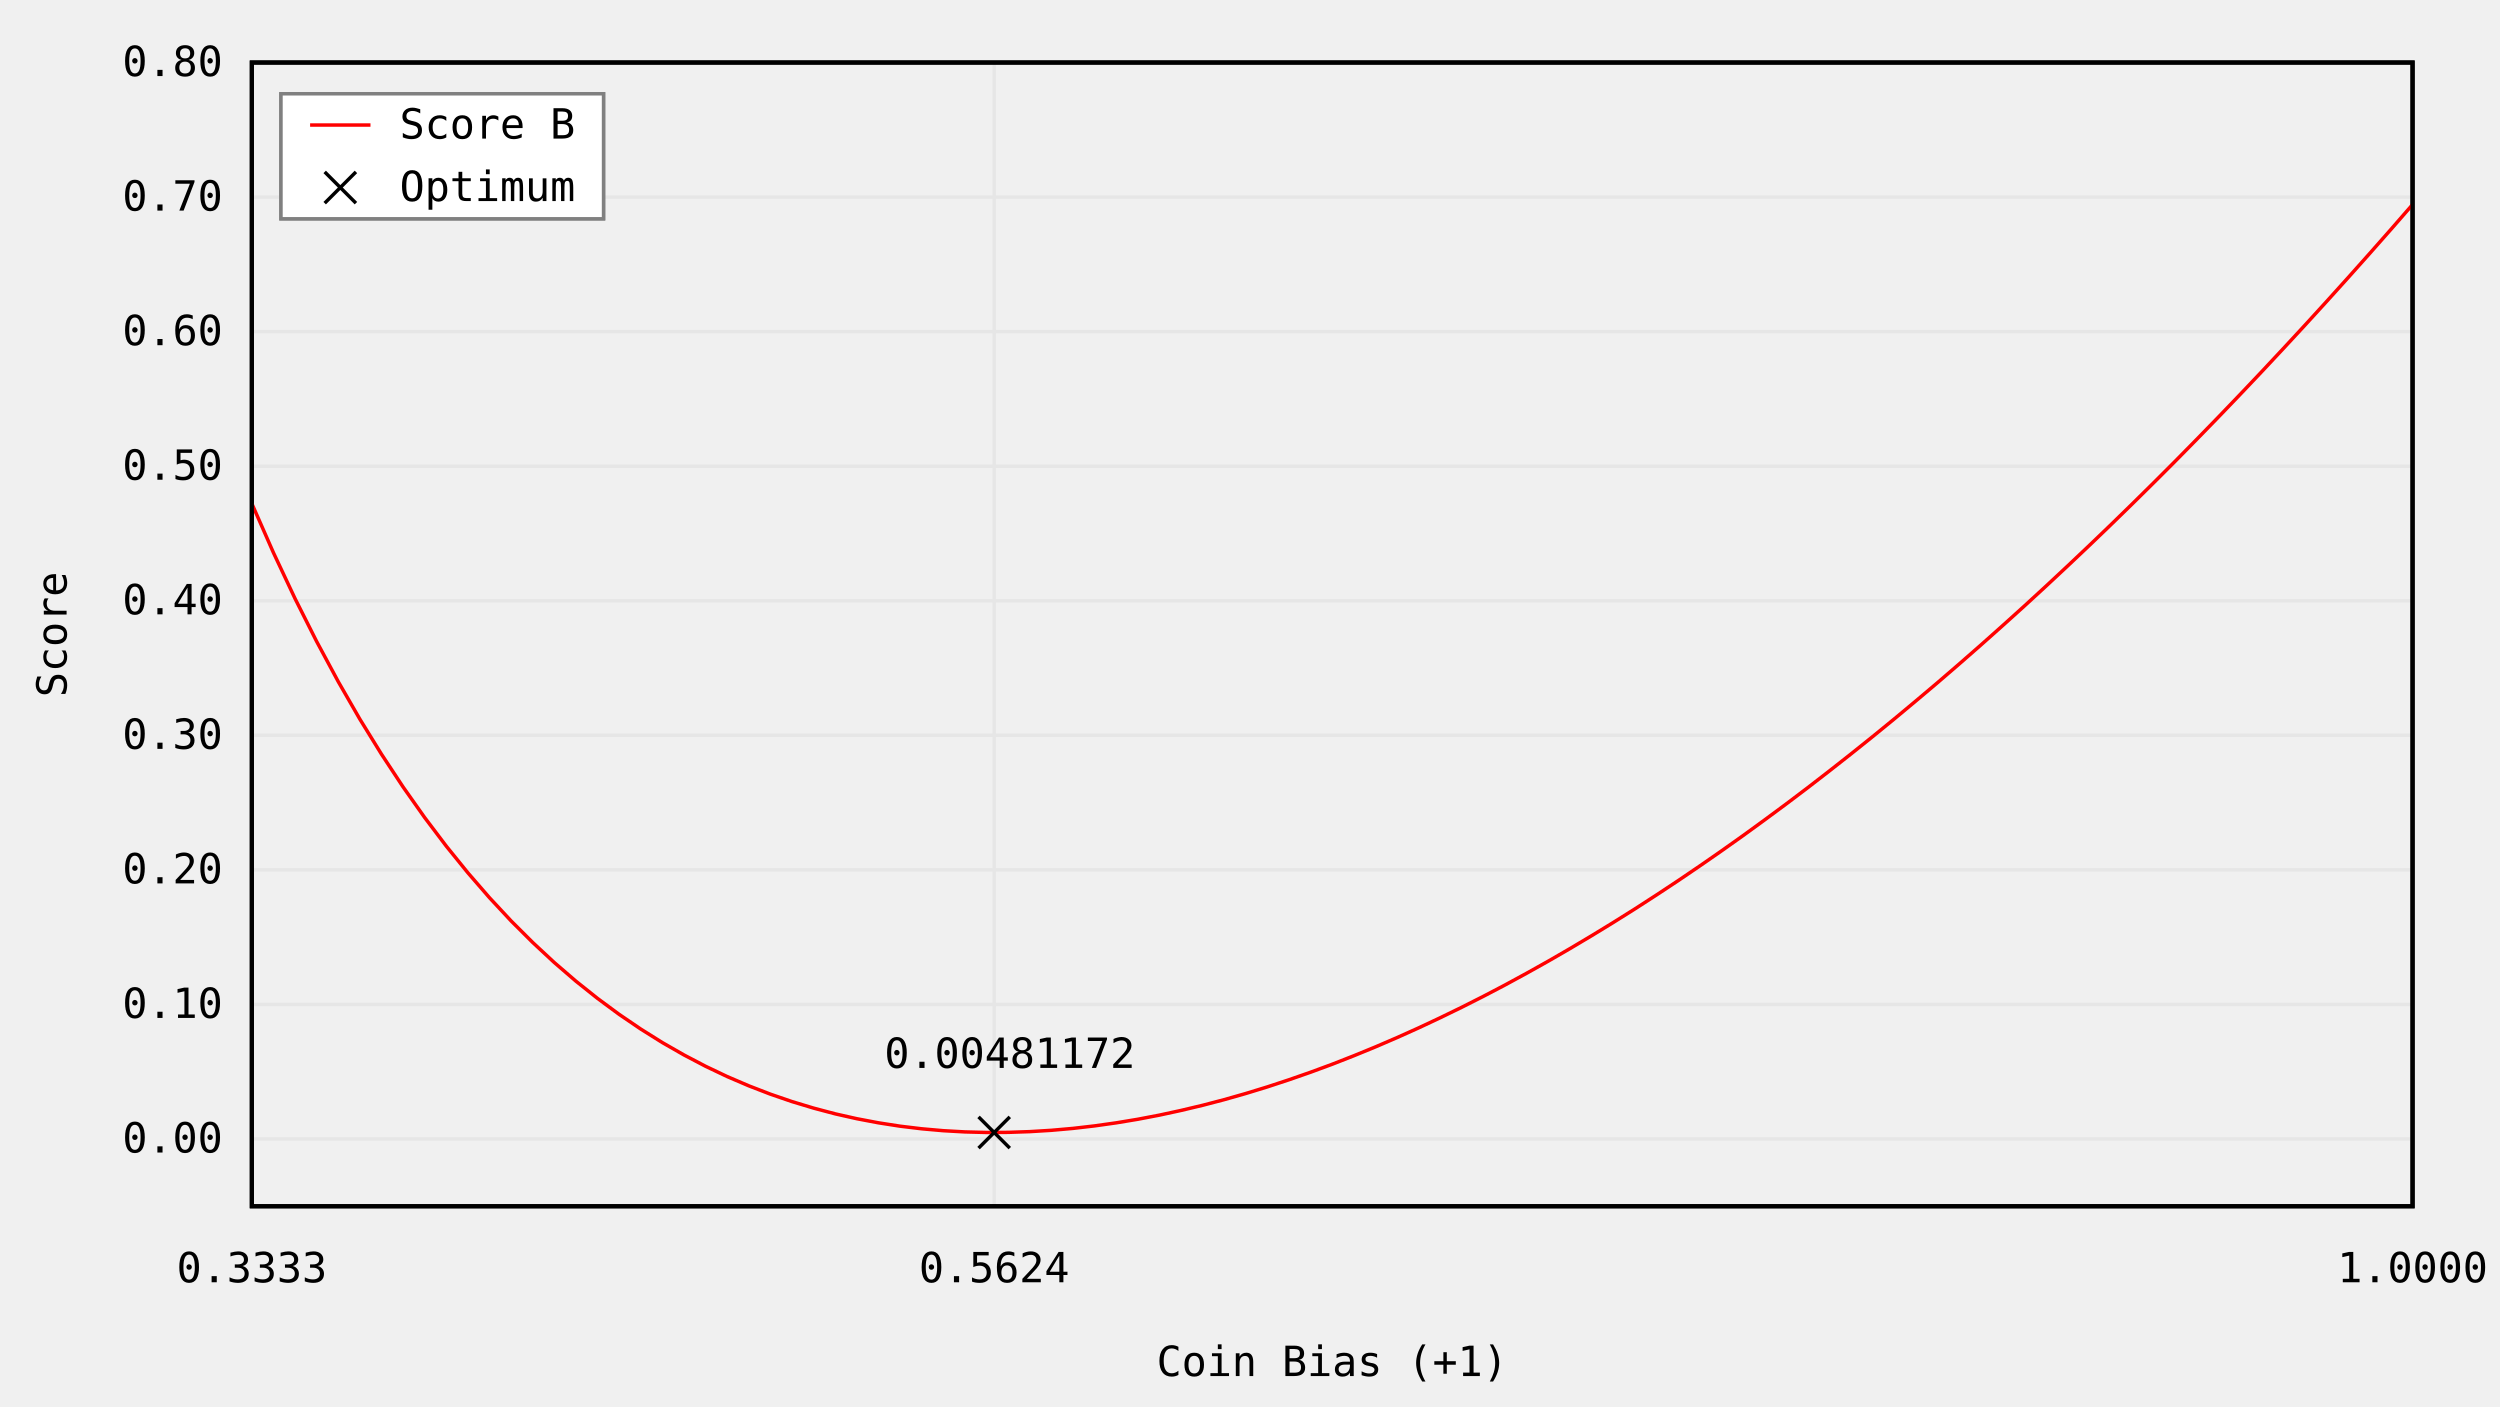
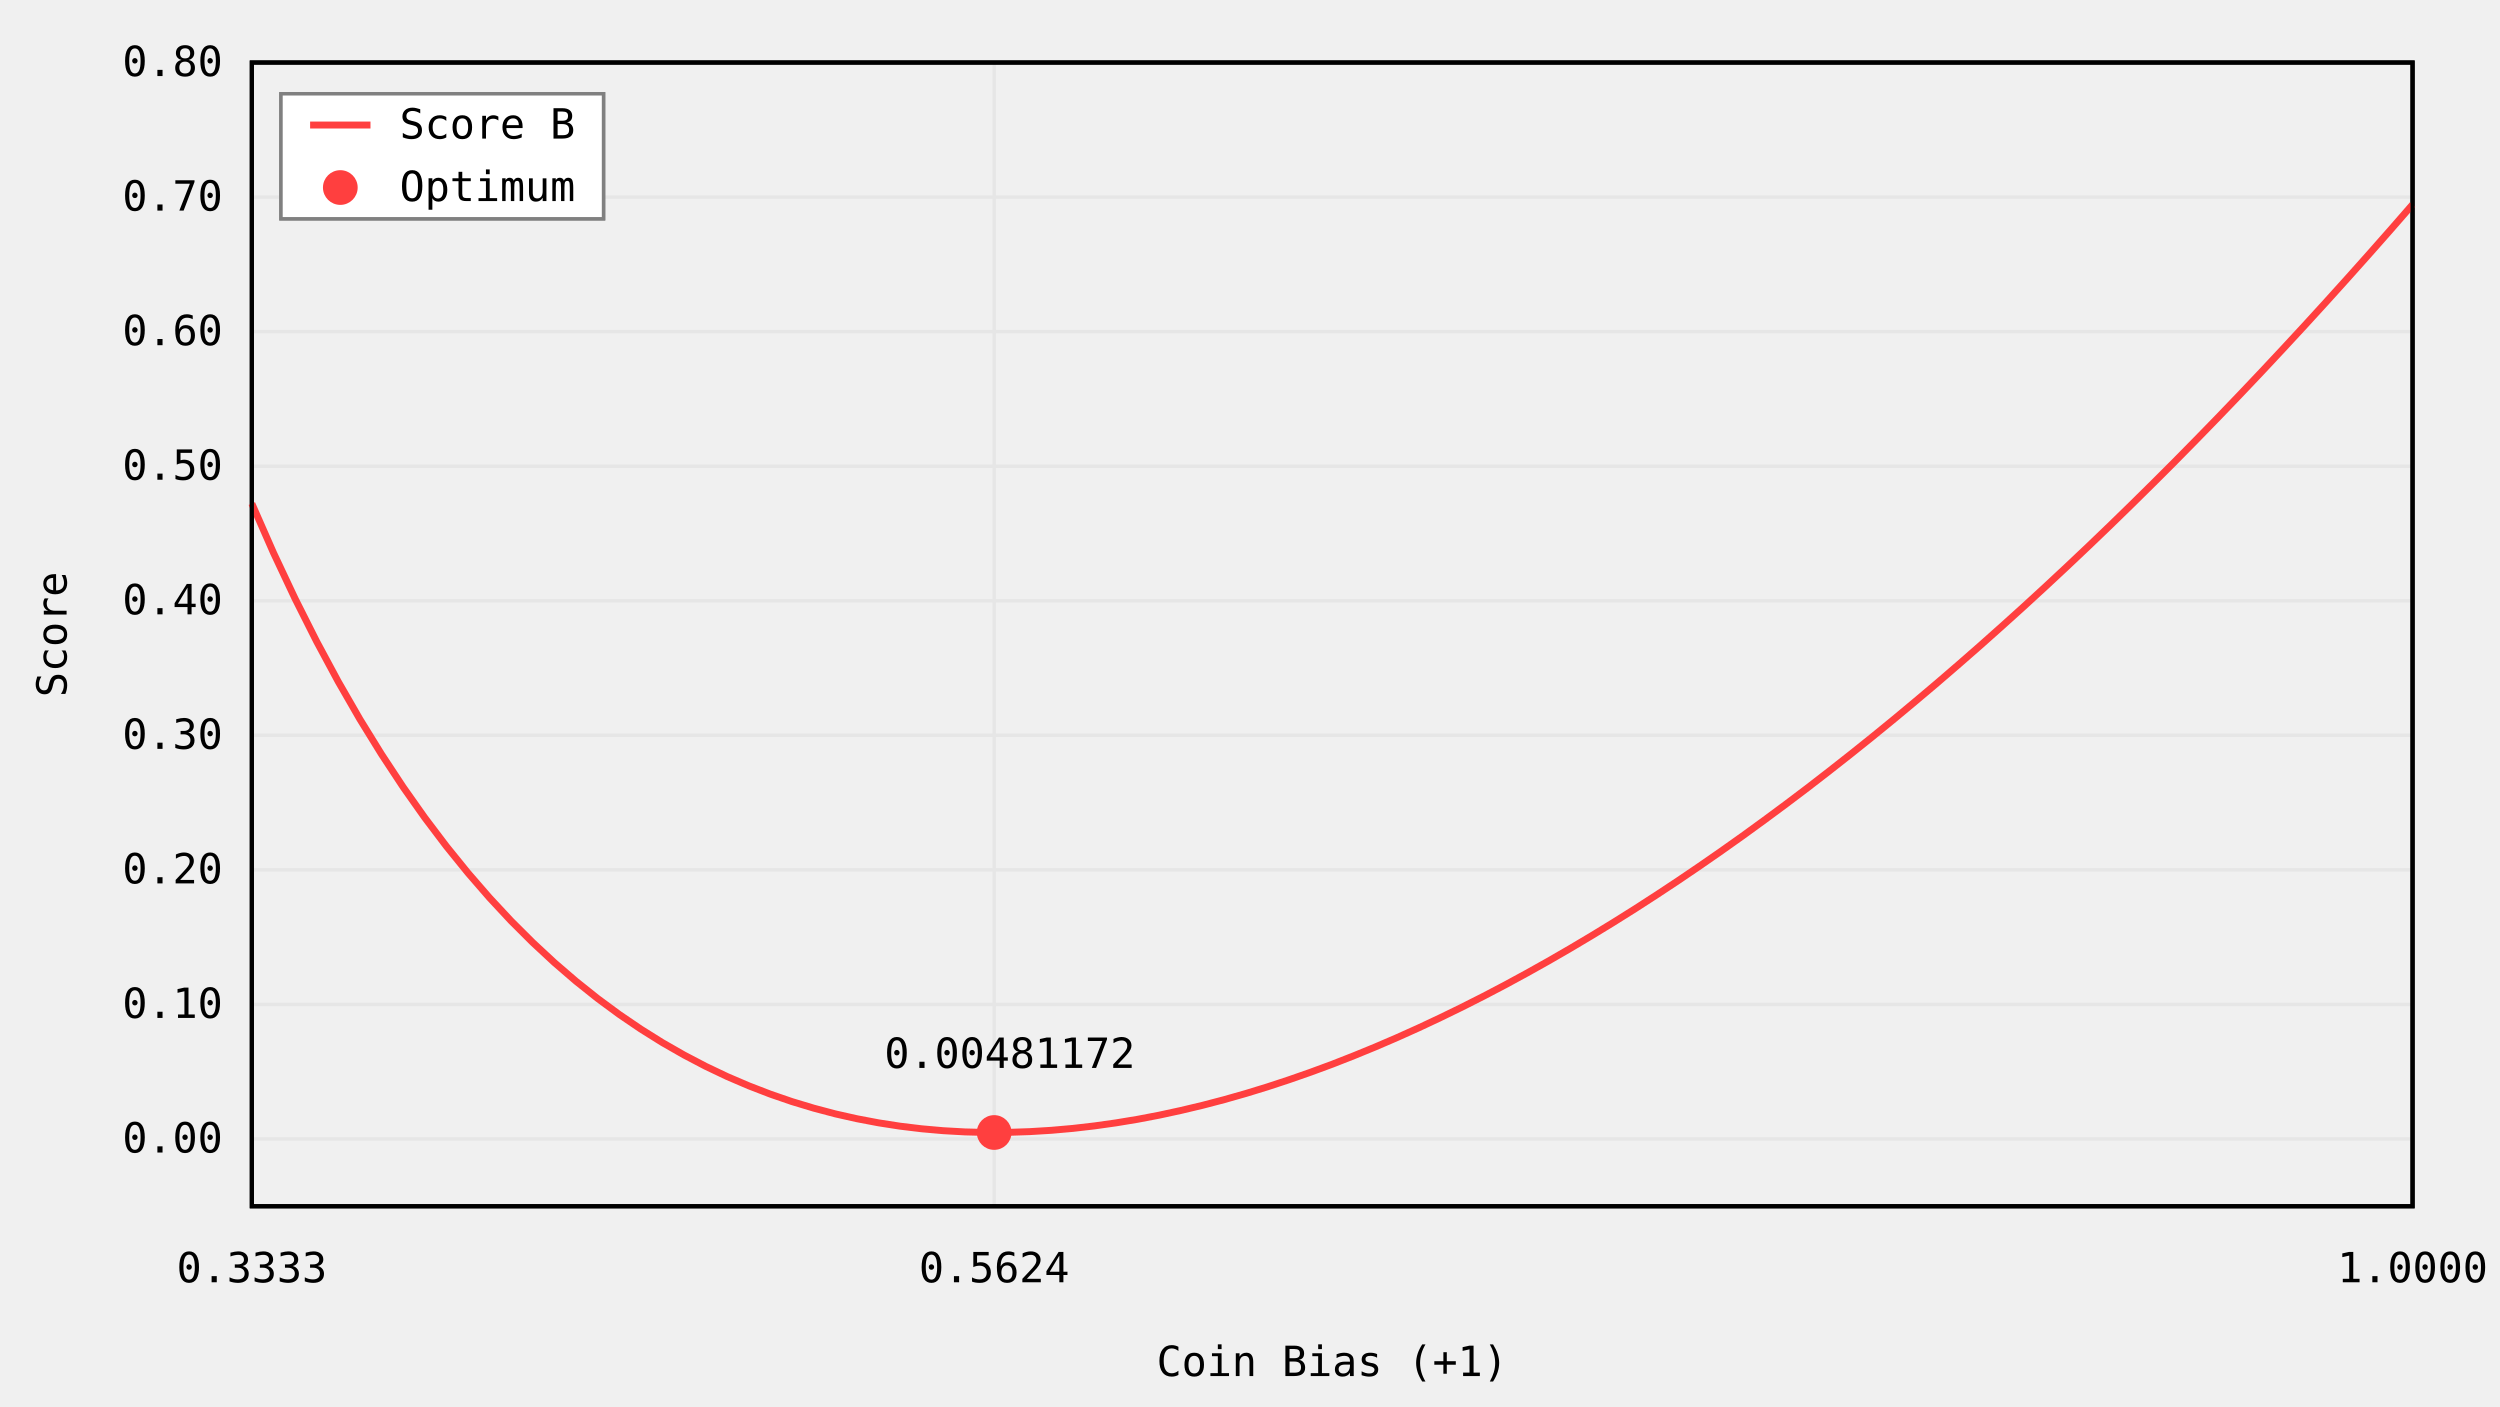
<svg xmlns="http://www.w3.org/2000/svg" xmlns:xlink="http://www.w3.org/1999/xlink" width="720" height="405" viewBox="0 0 720 405">
  <g id="gnuplot_canvas">
    <rect x="0" y="0" width="720" height="405" fill="none" />
    <defs>
      <circle id="gpDot" r="0.5" stroke-width="0.5" stroke="currentColor" />
      <path id="gpPt0" stroke-width="0.222" stroke="currentColor" d="M-1,0 h2 M0,-1 v2" />
      <path id="gpPt1" stroke-width="0.222" stroke="currentColor" d="M-1,-1 L1,1 M1,-1 L-1,1" />
      <path id="gpPt2" stroke-width="0.222" stroke="currentColor" d="M-1,0 L1,0 M0,-1 L0,1 M-1,-1 L1,1 M-1,1 L1,-1" />
      <rect id="gpPt3" stroke-width="0.222" stroke="currentColor" x="-1" y="-1" width="2" height="2" />
      <rect id="gpPt4" stroke-width="0.222" stroke="currentColor" fill="currentColor" x="-1" y="-1" width="2" height="2" />
      <circle id="gpPt5" stroke-width="0.222" stroke="currentColor" cx="0" cy="0" r="1" />
      <use xlink:href="#gpPt5" id="gpPt6" fill="currentColor" stroke="none" />
      <path id="gpPt7" stroke-width="0.222" stroke="currentColor" d="M0,-1.33 L-1.33,0.67 L1.33,0.67 z" />
      <use xlink:href="#gpPt7" id="gpPt8" fill="currentColor" stroke="none" />
      <use xlink:href="#gpPt7" id="gpPt9" stroke="currentColor" transform="rotate(180)" />
      <use xlink:href="#gpPt9" id="gpPt10" fill="currentColor" stroke="none" />
      <use xlink:href="#gpPt3" id="gpPt11" stroke="currentColor" transform="rotate(45)" />
      <use xlink:href="#gpPt11" id="gpPt12" fill="currentColor" stroke="none" />
      <path id="gpPt13" stroke-width="0.222" stroke="currentColor" d="M0,1.330 L1.265,0.411 L0.782,-1.067 L-0.782,-1.076 L-1.265,0.411 z" />
      <use xlink:href="#gpPt13" id="gpPt14" fill="currentColor" stroke="none" />
      <filter id="textbox" filterUnits="objectBoundingBox" x="0" y="0" height="1" width="1">
        <feFlood flood-color="white" flood-opacity="1" result="bgnd" />
        <feComposite in="SourceGraphic" in2="bgnd" operator="atop" />
      </filter>
      <filter id="greybox" filterUnits="objectBoundingBox" x="0" y="0" height="1" width="1">
        <feFlood flood-color="lightgrey" flood-opacity="1" result="grey" />
        <feComposite in="SourceGraphic" in2="grey" operator="atop" />
      </filter>
    </defs>
    <g fill="none" color="white" stroke="currentColor" stroke-width="1.00" stroke-linecap="butt" stroke-linejoin="miter">
</g>
    <g fill="none" color="white" stroke="currentColor" stroke-width="1.20" stroke-linecap="butt" stroke-linejoin="miter">
</g>
    <g fill="none" color="black" stroke="currentColor" stroke-width="1.20" stroke-linecap="butt" stroke-linejoin="miter">
</g>
    <g fill="none" color="black" stroke="black" stroke-width="1.00" stroke-linecap="butt" stroke-linejoin="miter">
</g>
    <g fill="none" color="black" stroke="currentColor" stroke-width="1.00" stroke-linecap="butt" stroke-linejoin="miter">
      <path stroke="rgb(230, 230, 230)" class="gridline" d="M72.53,328.02 L694.82,328.02  " />
    </g>
    <g fill="none" color="black" stroke="rgb(230, 230, 230)" stroke-width="1.20" stroke-linecap="butt" stroke-linejoin="miter">
</g>
    <g fill="none" color="black" stroke="currentColor" stroke-width="1.20" stroke-linecap="butt" stroke-linejoin="miter">
      <path stroke="black" d="M72.53,328.02 M694.82,328.02  " />
      <g transform="translate(64.14,331.92)" stroke="none" fill="black" font-family="monospace" font-size="12.00" text-anchor="end">
        <text>
          <tspan font-family="monospace">0.00</tspan>
        </text>
      </g>
    </g>
    <g fill="none" color="black" stroke="currentColor" stroke-width="1.20" stroke-linecap="butt" stroke-linejoin="miter">
</g>
    <g fill="none" color="black" stroke="black" stroke-width="1.00" stroke-linecap="butt" stroke-linejoin="miter">
</g>
    <g fill="none" color="black" stroke="currentColor" stroke-width="1.00" stroke-linecap="butt" stroke-linejoin="miter">
      <path stroke="rgb(230, 230, 230)" class="gridline" d="M72.53,289.27 L694.82,289.27  " />
    </g>
    <g fill="none" color="black" stroke="rgb(230, 230, 230)" stroke-width="1.20" stroke-linecap="butt" stroke-linejoin="miter">
</g>
    <g fill="none" color="black" stroke="currentColor" stroke-width="1.20" stroke-linecap="butt" stroke-linejoin="miter">
      <path stroke="black" d="M72.53,289.27 M694.82,289.27  " />
      <g transform="translate(64.14,293.17)" stroke="none" fill="black" font-family="monospace" font-size="12.00" text-anchor="end">
        <text>
          <tspan font-family="monospace">0.10</tspan>
        </text>
      </g>
    </g>
    <g fill="none" color="black" stroke="currentColor" stroke-width="1.20" stroke-linecap="butt" stroke-linejoin="miter">
</g>
    <g fill="none" color="black" stroke="black" stroke-width="1.00" stroke-linecap="butt" stroke-linejoin="miter">
</g>
    <g fill="none" color="black" stroke="currentColor" stroke-width="1.00" stroke-linecap="butt" stroke-linejoin="miter">
      <path stroke="rgb(230, 230, 230)" class="gridline" d="M72.53,250.52 L694.82,250.52  " />
    </g>
    <g fill="none" color="black" stroke="rgb(230, 230, 230)" stroke-width="1.20" stroke-linecap="butt" stroke-linejoin="miter">
</g>
    <g fill="none" color="black" stroke="currentColor" stroke-width="1.20" stroke-linecap="butt" stroke-linejoin="miter">
      <path stroke="black" d="M72.53,250.52 M694.82,250.52  " />
      <g transform="translate(64.14,254.42)" stroke="none" fill="black" font-family="monospace" font-size="12.00" text-anchor="end">
        <text>
          <tspan font-family="monospace">0.20</tspan>
        </text>
      </g>
    </g>
    <g fill="none" color="black" stroke="currentColor" stroke-width="1.20" stroke-linecap="butt" stroke-linejoin="miter">
</g>
    <g fill="none" color="black" stroke="black" stroke-width="1.00" stroke-linecap="butt" stroke-linejoin="miter">
</g>
    <g fill="none" color="black" stroke="currentColor" stroke-width="1.00" stroke-linecap="butt" stroke-linejoin="miter">
      <path stroke="rgb(230, 230, 230)" class="gridline" d="M72.53,211.77 L694.82,211.77  " />
    </g>
    <g fill="none" color="black" stroke="rgb(230, 230, 230)" stroke-width="1.20" stroke-linecap="butt" stroke-linejoin="miter">
</g>
    <g fill="none" color="black" stroke="currentColor" stroke-width="1.20" stroke-linecap="butt" stroke-linejoin="miter">
      <path stroke="black" d="M72.53,211.77 M694.82,211.77  " />
      <g transform="translate(64.14,215.67)" stroke="none" fill="black" font-family="monospace" font-size="12.00" text-anchor="end">
        <text>
          <tspan font-family="monospace">0.30</tspan>
        </text>
      </g>
    </g>
    <g fill="none" color="black" stroke="currentColor" stroke-width="1.20" stroke-linecap="butt" stroke-linejoin="miter">
</g>
    <g fill="none" color="black" stroke="black" stroke-width="1.00" stroke-linecap="butt" stroke-linejoin="miter">
</g>
    <g fill="none" color="black" stroke="currentColor" stroke-width="1.00" stroke-linecap="butt" stroke-linejoin="miter">
      <path stroke="rgb(230, 230, 230)" class="gridline" d="M72.53,173.02 L694.82,173.02  " />
    </g>
    <g fill="none" color="black" stroke="rgb(230, 230, 230)" stroke-width="1.20" stroke-linecap="butt" stroke-linejoin="miter">
</g>
    <g fill="none" color="black" stroke="currentColor" stroke-width="1.20" stroke-linecap="butt" stroke-linejoin="miter">
      <path stroke="black" d="M72.53,173.02 M694.82,173.02  " />
      <g transform="translate(64.14,176.92)" stroke="none" fill="black" font-family="monospace" font-size="12.00" text-anchor="end">
        <text>
          <tspan font-family="monospace">0.40</tspan>
        </text>
      </g>
    </g>
    <g fill="none" color="black" stroke="currentColor" stroke-width="1.20" stroke-linecap="butt" stroke-linejoin="miter">
</g>
    <g fill="none" color="black" stroke="black" stroke-width="1.00" stroke-linecap="butt" stroke-linejoin="miter">
</g>
    <g fill="none" color="black" stroke="currentColor" stroke-width="1.00" stroke-linecap="butt" stroke-linejoin="miter">
      <path stroke="rgb(230, 230, 230)" class="gridline" d="M72.53,134.27 L694.82,134.27  " />
    </g>
    <g fill="none" color="black" stroke="rgb(230, 230, 230)" stroke-width="1.20" stroke-linecap="butt" stroke-linejoin="miter">
</g>
    <g fill="none" color="black" stroke="currentColor" stroke-width="1.20" stroke-linecap="butt" stroke-linejoin="miter">
      <path stroke="black" d="M72.53,134.27 M694.82,134.27  " />
      <g transform="translate(64.14,138.17)" stroke="none" fill="black" font-family="monospace" font-size="12.00" text-anchor="end">
        <text>
          <tspan font-family="monospace">0.50</tspan>
        </text>
      </g>
    </g>
    <g fill="none" color="black" stroke="currentColor" stroke-width="1.20" stroke-linecap="butt" stroke-linejoin="miter">
</g>
    <g fill="none" color="black" stroke="black" stroke-width="1.00" stroke-linecap="butt" stroke-linejoin="miter">
</g>
    <g fill="none" color="black" stroke="currentColor" stroke-width="1.00" stroke-linecap="butt" stroke-linejoin="miter">
      <path stroke="rgb(230, 230, 230)" class="gridline" d="M72.53,95.51 L694.82,95.51  " />
    </g>
    <g fill="none" color="black" stroke="rgb(230, 230, 230)" stroke-width="1.20" stroke-linecap="butt" stroke-linejoin="miter">
</g>
    <g fill="none" color="black" stroke="currentColor" stroke-width="1.20" stroke-linecap="butt" stroke-linejoin="miter">
      <path stroke="black" d="M72.53,95.51 M694.82,95.51  " />
      <g transform="translate(64.14,99.41)" stroke="none" fill="black" font-family="monospace" font-size="12.00" text-anchor="end">
        <text>
          <tspan font-family="monospace">0.60</tspan>
        </text>
      </g>
    </g>
    <g fill="none" color="black" stroke="currentColor" stroke-width="1.20" stroke-linecap="butt" stroke-linejoin="miter">
</g>
    <g fill="none" color="black" stroke="black" stroke-width="1.00" stroke-linecap="butt" stroke-linejoin="miter">
</g>
    <g fill="none" color="black" stroke="currentColor" stroke-width="1.00" stroke-linecap="butt" stroke-linejoin="miter">
      <path stroke="rgb(230, 230, 230)" class="gridline" d="M72.53,56.76 L80.92,56.76 M173.82,56.76 L694.82,56.76  " />
    </g>
    <g fill="none" color="black" stroke="rgb(230, 230, 230)" stroke-width="1.20" stroke-linecap="butt" stroke-linejoin="miter">
</g>
    <g fill="none" color="black" stroke="currentColor" stroke-width="1.20" stroke-linecap="butt" stroke-linejoin="miter">
      <path stroke="black" d="M72.53,56.76 M694.82,56.76  " />
      <g transform="translate(64.14,60.66)" stroke="none" fill="black" font-family="monospace" font-size="12.00" text-anchor="end">
        <text>
          <tspan font-family="monospace">0.70</tspan>
        </text>
      </g>
    </g>
    <g fill="none" color="black" stroke="currentColor" stroke-width="1.20" stroke-linecap="butt" stroke-linejoin="miter">
</g>
    <g fill="none" color="black" stroke="black" stroke-width="1.00" stroke-linecap="butt" stroke-linejoin="miter">
</g>
    <g fill="none" color="black" stroke="currentColor" stroke-width="1.00" stroke-linecap="butt" stroke-linejoin="miter">
      <path stroke="rgb(230, 230, 230)" class="gridline" d="M72.53,18.01 L694.82,18.01  " />
    </g>
    <g fill="none" color="black" stroke="rgb(230, 230, 230)" stroke-width="1.20" stroke-linecap="butt" stroke-linejoin="miter">
</g>
    <g fill="none" color="black" stroke="currentColor" stroke-width="1.20" stroke-linecap="butt" stroke-linejoin="miter">
      <path stroke="black" d="M72.53,18.01 M694.82,18.01  " />
      <g transform="translate(64.14,21.91)" stroke="none" fill="black" font-family="monospace" font-size="12.00" text-anchor="end">
        <text>
          <tspan font-family="monospace">0.80</tspan>
        </text>
      </g>
    </g>
    <g fill="none" color="black" stroke="currentColor" stroke-width="1.20" stroke-linecap="butt" stroke-linejoin="miter">
</g>
    <g fill="none" color="black" stroke="black" stroke-width="1.00" stroke-linecap="butt" stroke-linejoin="miter">
</g>
    <g fill="none" color="black" stroke="currentColor" stroke-width="1.00" stroke-linecap="butt" stroke-linejoin="miter">
      <path stroke="rgb(230, 230, 230)" class="gridline" d="M72.53,347.40 L72.53,18.01  " />
    </g>
    <g fill="none" color="black" stroke="rgb(230, 230, 230)" stroke-width="1.20" stroke-linecap="butt" stroke-linejoin="miter">
</g>
    <g fill="none" color="black" stroke="currentColor" stroke-width="1.20" stroke-linecap="butt" stroke-linejoin="miter">
      <path stroke="black" d="M72.53,347.40 M72.53,18.01  " />
      <g transform="translate(72.53,369.30)" stroke="none" fill="black" font-family="monospace" font-size="12.00" text-anchor="middle">
        <text>
          <tspan font-family="monospace">0.3333</tspan>
        </text>
      </g>
    </g>
    <g fill="none" color="black" stroke="currentColor" stroke-width="1.20" stroke-linecap="butt" stroke-linejoin="miter">
</g>
    <g fill="none" color="black" stroke="black" stroke-width="1.00" stroke-linecap="butt" stroke-linejoin="miter">
</g>
    <g fill="none" color="black" stroke="currentColor" stroke-width="1.00" stroke-linecap="butt" stroke-linejoin="miter">
      <path stroke="rgb(230, 230, 230)" class="gridline" d="M286.32,347.40 L286.32,18.01  " />
    </g>
    <g fill="none" color="black" stroke="rgb(230, 230, 230)" stroke-width="1.20" stroke-linecap="butt" stroke-linejoin="miter">
</g>
    <g fill="none" color="black" stroke="currentColor" stroke-width="1.20" stroke-linecap="butt" stroke-linejoin="miter">
      <path stroke="black" d="M286.32,347.40 M286.32,18.01  " />
      <g transform="translate(286.32,369.30)" stroke="none" fill="black" font-family="monospace" font-size="12.00" text-anchor="middle">
        <text>
          <tspan font-family="monospace">0.5624</tspan>
        </text>
      </g>
    </g>
    <g fill="none" color="black" stroke="currentColor" stroke-width="1.20" stroke-linecap="butt" stroke-linejoin="miter">
</g>
    <g fill="none" color="black" stroke="black" stroke-width="1.00" stroke-linecap="butt" stroke-linejoin="miter">
</g>
    <g fill="none" color="black" stroke="currentColor" stroke-width="1.00" stroke-linecap="butt" stroke-linejoin="miter">
      <path stroke="rgb(230, 230, 230)" class="gridline" d="M694.82,347.40 L694.82,18.01  " />
    </g>
    <g fill="none" color="black" stroke="rgb(230, 230, 230)" stroke-width="1.20" stroke-linecap="butt" stroke-linejoin="miter">
</g>
    <g fill="none" color="black" stroke="currentColor" stroke-width="1.20" stroke-linecap="butt" stroke-linejoin="miter">
      <path stroke="black" d="M694.82,347.40 M694.82,18.01  " />
      <g transform="translate(694.82,369.30)" stroke="none" fill="black" font-family="monospace" font-size="12.00" text-anchor="middle">
        <text>
          <tspan font-family="monospace">1.0000</tspan>
        </text>
      </g>
    </g>
    <g fill="none" color="black" stroke="currentColor" stroke-width="1.20" stroke-linecap="butt" stroke-linejoin="miter">
</g>
    <g fill="none" color="black" stroke="currentColor" stroke-width="1.20" stroke-linecap="butt" stroke-linejoin="miter">
      <path stroke="black" d="M72.53,18.01 L72.53,347.40 L694.82,347.40 L694.82,18.01 L72.53,18.01 Z  " />
    </g>
    <g fill="none" color="black" stroke="currentColor" stroke-width="1.20" stroke-linecap="butt" stroke-linejoin="miter">
      <g transform="translate(19.18,182.71) rotate(270)" stroke="none" fill="black" font-family="monospace" font-size="12.00" text-anchor="middle">
        <text>
          <tspan font-family="monospace">Score</tspan>
        </text>
      </g>
    </g>
    <g fill="none" color="black" stroke="currentColor" stroke-width="1.20" stroke-linecap="butt" stroke-linejoin="miter">
      <g transform="translate(383.67,396.30)" stroke="none" fill="black" font-family="monospace" font-size="12.00" text-anchor="middle">
        <text>
          <tspan font-family="monospace">Coin Bias (+1)</tspan>
        </text>
      </g>
    </g>
    <g fill="none" color="black" stroke="currentColor" stroke-width="1.20" stroke-linecap="butt" stroke-linejoin="miter">
</g>
    <g fill="none" color="black" stroke="currentColor" stroke-width="1.00" stroke-linecap="butt" stroke-linejoin="miter">
</g>
    <g fill="none" color="black" stroke="currentColor" stroke-width="1.00" stroke-linecap="butt" stroke-linejoin="miter">
      <path stroke="rgb(128, 128, 128)" d="M80.92,63.01 L80.92,27.01 L173.82,27.01 L173.82,63.01 L80.92,63.01 Z  " />
    </g>
    <g id="gnuplot_plot_1">
-       <g fill="none" color="black" stroke="currentColor" stroke-width="1.00" stroke-linecap="butt" stroke-linejoin="miter">
-         <path stroke="rgb(255,   0,   0)" d="M72.53,145.03 L78.75,159.18 L84.98,172.41 L91.20,184.76 L97.42,196.32 L103.64,207.12 L109.87,217.21 L116.09,226.65   L122.31,235.46 L128.54,243.70 L134.76,251.38 L140.98,258.55 L147.20,265.23 L153.43,271.44 L159.65,277.22 L165.87,282.58   L172.10,287.55 L178.32,292.14 L184.54,296.37 L190.77,300.27 L196.99,303.83 L203.21,307.09 L209.43,310.05 L215.66,312.72   L221.88,315.12 L228.10,317.26 L234.33,319.14 L240.55,320.79 L246.77,322.19 L252.99,323.37 L259.22,324.34 L265.44,325.09   L271.66,325.64 L277.89,325.99 L284.11,326.15 L290.33,326.12 L296.55,325.91 L302.78,325.53 L309.00,324.98 L315.22,324.26   L321.45,323.38 L327.67,322.35 L333.89,321.16 L340.11,319.81 L346.34,318.33 L352.56,316.70 L358.78,314.93 L365.01,313.02   L371.23,310.97 L377.45,308.80 L383.68,306.50 L389.90,304.06 L396.12,301.51 L402.34,298.83 L408.57,296.03 L414.79,293.11   L421.01,290.08 L427.24,286.93 L433.46,283.67 L439.68,280.29 L445.90,276.81 L452.13,273.21 L458.35,269.51 L464.57,265.71   L470.80,261.80 L477.02,257.78 L483.24,253.67 L489.46,249.45 L495.69,245.13 L501.91,240.72 L508.13,236.20 L514.36,231.59   L520.58,226.89 L526.80,222.08 L533.02,217.19 L539.25,212.20 L545.47,207.12 L551.69,201.94 L557.92,196.68 L564.14,191.32   L570.36,185.88 L576.58,180.34 L582.81,174.72 L589.03,169.01 L595.25,163.21 L601.48,157.32 L607.70,151.35 L613.92,145.29   L620.15,139.14 L626.37,132.92 L632.59,126.60 L638.81,120.21 L645.04,113.72 L651.26,107.16 L657.48,100.51 L663.71,93.78   L669.93,86.97 L676.15,80.08 L682.37,73.11 L688.60,66.05 L694.82,58.91  " />
+       <g fill="none" color="white" stroke="rgb(128, 128, 128)" stroke-width="2.00" stroke-linecap="butt" stroke-linejoin="miter">
+ </g>
+       <g fill="none" color="black" stroke="currentColor" stroke-width="2.00" stroke-linecap="butt" stroke-linejoin="miter">
+         <path stroke="rgb(255,  63,  63)" d="M72.53,145.03 L78.75,159.18 L84.98,172.41 L91.20,184.76 L97.42,196.32 L103.64,207.12 L109.87,217.21 L116.09,226.65   L122.31,235.46 L128.54,243.70 L134.76,251.38 L140.98,258.55 L147.20,265.23 L153.43,271.44 L159.65,277.22 L165.87,282.58   L172.10,287.55 L178.32,292.14 L184.54,296.37 L190.77,300.27 L196.99,303.83 L203.21,307.09 L209.43,310.05 L215.66,312.72   L221.88,315.12 L228.10,317.26 L234.33,319.14 L240.55,320.79 L246.77,322.19 L252.99,323.37 L259.22,324.34 L265.44,325.09   L271.66,325.64 L277.89,325.99 L284.11,326.15 L290.33,326.12 L296.55,325.91 L302.78,325.53 L309.00,324.98 L315.22,324.26   L321.45,323.38 L327.67,322.35 L333.89,321.16 L340.11,319.81 L346.34,318.33 L352.56,316.70 L358.78,314.93 L365.01,313.02   L371.23,310.97 L377.45,308.80 L383.68,306.50 L389.90,304.06 L396.12,301.51 L402.34,298.83 L408.57,296.03 L414.79,293.11   L421.01,290.08 L427.24,286.93 L433.46,283.67 L439.68,280.29 L445.90,276.81 L452.13,273.21 L458.35,269.51 L464.57,265.71   L470.80,261.80 L477.02,257.78 L483.24,253.67 L489.46,249.45 L495.69,245.13 L501.91,240.72 L508.13,236.20 L514.36,231.59   L520.58,226.89 L526.80,222.08 L533.02,217.19 L539.25,212.20 L545.47,207.12 L551.69,201.94 L557.92,196.68 L564.14,191.32   L570.36,185.88 L576.58,180.34 L582.81,174.72 L589.03,169.01 L595.25,163.21 L601.48,157.32 L607.70,151.35 L613.92,145.29   L620.15,139.14 L626.37,132.92 L632.59,126.60 L638.81,120.21 L645.04,113.72 L651.26,107.16 L657.48,100.51 L663.71,93.78   L669.93,86.97 L676.15,80.08 L682.37,73.11 L688.60,66.05 L694.82,58.91  " />
      </g>
    </g>
    <g id="gnuplot_plot_2">
+       <g fill="none" color="white" stroke="rgb(255,  63,  63)" stroke-width="1.00" stroke-linecap="butt" stroke-linejoin="miter">
+ </g>
      <g fill="none" color="black" stroke="currentColor" stroke-width="1.00" stroke-linecap="butt" stroke-linejoin="miter">
        <g transform="translate(290.82,307.56)" stroke="none" fill="black" font-family="monospace" font-size="12.00" text-anchor="middle">
          <text>
            <tspan font-family="monospace">0.00481172</tspan>
          </text>
        </g>
      </g>
      <g fill="none" color="black" stroke="currentColor" stroke-width="1.00" stroke-linecap="butt" stroke-linejoin="miter">
-         <use xlink:href="#gpPt1" transform="translate(286.32,326.16) scale(4.50)" color="rgb(  0,   0,   0)" />
-       </g>
-       <g fill="none" color="black" stroke="rgb(  0,   0,   0)" stroke-width="1.20" stroke-linecap="butt" stroke-linejoin="miter">
+         <use xlink:href="#gpPt6" transform="translate(286.32,326.16) scale(4.50)" color="rgb(255,  63,  63)" />
+       </g>
+       <g fill="none" color="black" stroke="rgb(255,  63,  63)" stroke-width="1.20" stroke-linecap="butt" stroke-linejoin="miter">
</g>
      <g fill="none" color="black" stroke="currentColor" stroke-width="1.20" stroke-linecap="butt" stroke-linejoin="miter">
</g>
    </g>
    <g stroke="none" shape-rendering="crispEdges">
      <polygon fill="white" points="80.92,63.01 173.82,63.01 173.82,27.01 80.92,27.01 " />
    </g>
    <g fill="none" color="white" stroke="white" stroke-width="1.00" stroke-linecap="butt" stroke-linejoin="miter">
</g>
    <g fill="none" color="black" stroke="currentColor" stroke-width="1.00" stroke-linecap="butt" stroke-linejoin="miter">
      <path stroke="rgb(128, 128, 128)" d="M80.92,63.01 L80.92,27.01 L173.82,27.01 L173.82,63.01 L80.92,63.01 Z  " />
    </g>
    <g id="gnuplot_plot_1">
-       <g fill="none" color="black" stroke="currentColor" stroke-width="1.00" stroke-linecap="butt" stroke-linejoin="miter">
+       <g fill="none" color="white" stroke="rgb(128, 128, 128)" stroke-width="2.00" stroke-linecap="butt" stroke-linejoin="miter">
+ </g>
+       <g fill="none" color="black" stroke="currentColor" stroke-width="2.00" stroke-linecap="butt" stroke-linejoin="miter">
        <g transform="translate(115.09,39.91)" stroke="none" fill="black" font-family="monospace" font-size="12.00" text-anchor="start">
          <text>
            <tspan font-family="monospace">Score B</tspan>
          </text>
        </g>
      </g>
-       <g fill="none" color="black" stroke="currentColor" stroke-width="1.00" stroke-linecap="butt" stroke-linejoin="miter">
-         <path stroke="rgb(255,   0,   0)" d="M89.31,36.01 L106.70,36.01  " />
+       <g fill="none" color="black" stroke="currentColor" stroke-width="2.00" stroke-linecap="butt" stroke-linejoin="miter">
+         <path stroke="rgb(255,  63,  63)" d="M89.31,36.01 L106.70,36.01  " />
      </g>
    </g>
    <g id="gnuplot_plot_2">
+       <g fill="none" color="white" stroke="rgb(255,  63,  63)" stroke-width="1.00" stroke-linecap="butt" stroke-linejoin="miter">
+ </g>
      <g fill="none" color="black" stroke="currentColor" stroke-width="1.00" stroke-linecap="butt" stroke-linejoin="miter">
        <g transform="translate(115.09,57.91)" stroke="none" fill="black" font-family="monospace" font-size="12.00" text-anchor="start">
          <text>
            <tspan font-family="monospace">Optimum</tspan>
          </text>
        </g>
      </g>
      <g fill="none" color="black" stroke="currentColor" stroke-width="1.00" stroke-linecap="butt" stroke-linejoin="miter">
</g>
      <g fill="none" color="black" stroke="currentColor" stroke-width="1.00" stroke-linecap="butt" stroke-linejoin="miter">
-         <use xlink:href="#gpPt1" transform="translate(98.01,54.01) scale(4.50)" color="rgb(  0,   0,   0)" />
-       </g>
-     </g>
-     <g fill="none" color="white" stroke="rgb(  0,   0,   0)" stroke-width="2.00" stroke-linecap="butt" stroke-linejoin="miter">
+         <use xlink:href="#gpPt6" transform="translate(98.01,54.01) scale(4.50)" color="rgb(255,  63,  63)" />
+       </g>
+     </g>
+     <g fill="none" color="white" stroke="rgb(255,  63,  63)" stroke-width="2.00" stroke-linecap="butt" stroke-linejoin="miter">
</g>
    <g fill="none" color="black" stroke="currentColor" stroke-width="2.00" stroke-linecap="butt" stroke-linejoin="miter">
</g>
    <g fill="none" color="black" stroke="black" stroke-width="1.20" stroke-linecap="butt" stroke-linejoin="miter">
</g>
    <g fill="none" color="black" stroke="currentColor" stroke-width="1.20" stroke-linecap="butt" stroke-linejoin="miter">
      <path stroke="black" d="M72.53,18.01 L72.53,347.40 L694.82,347.40 L694.82,18.01 L72.53,18.01 Z  " />
    </g>
    <g fill="none" color="black" stroke="currentColor" stroke-width="1.20" stroke-linecap="butt" stroke-linejoin="miter">
</g>
  </g>
</svg>
